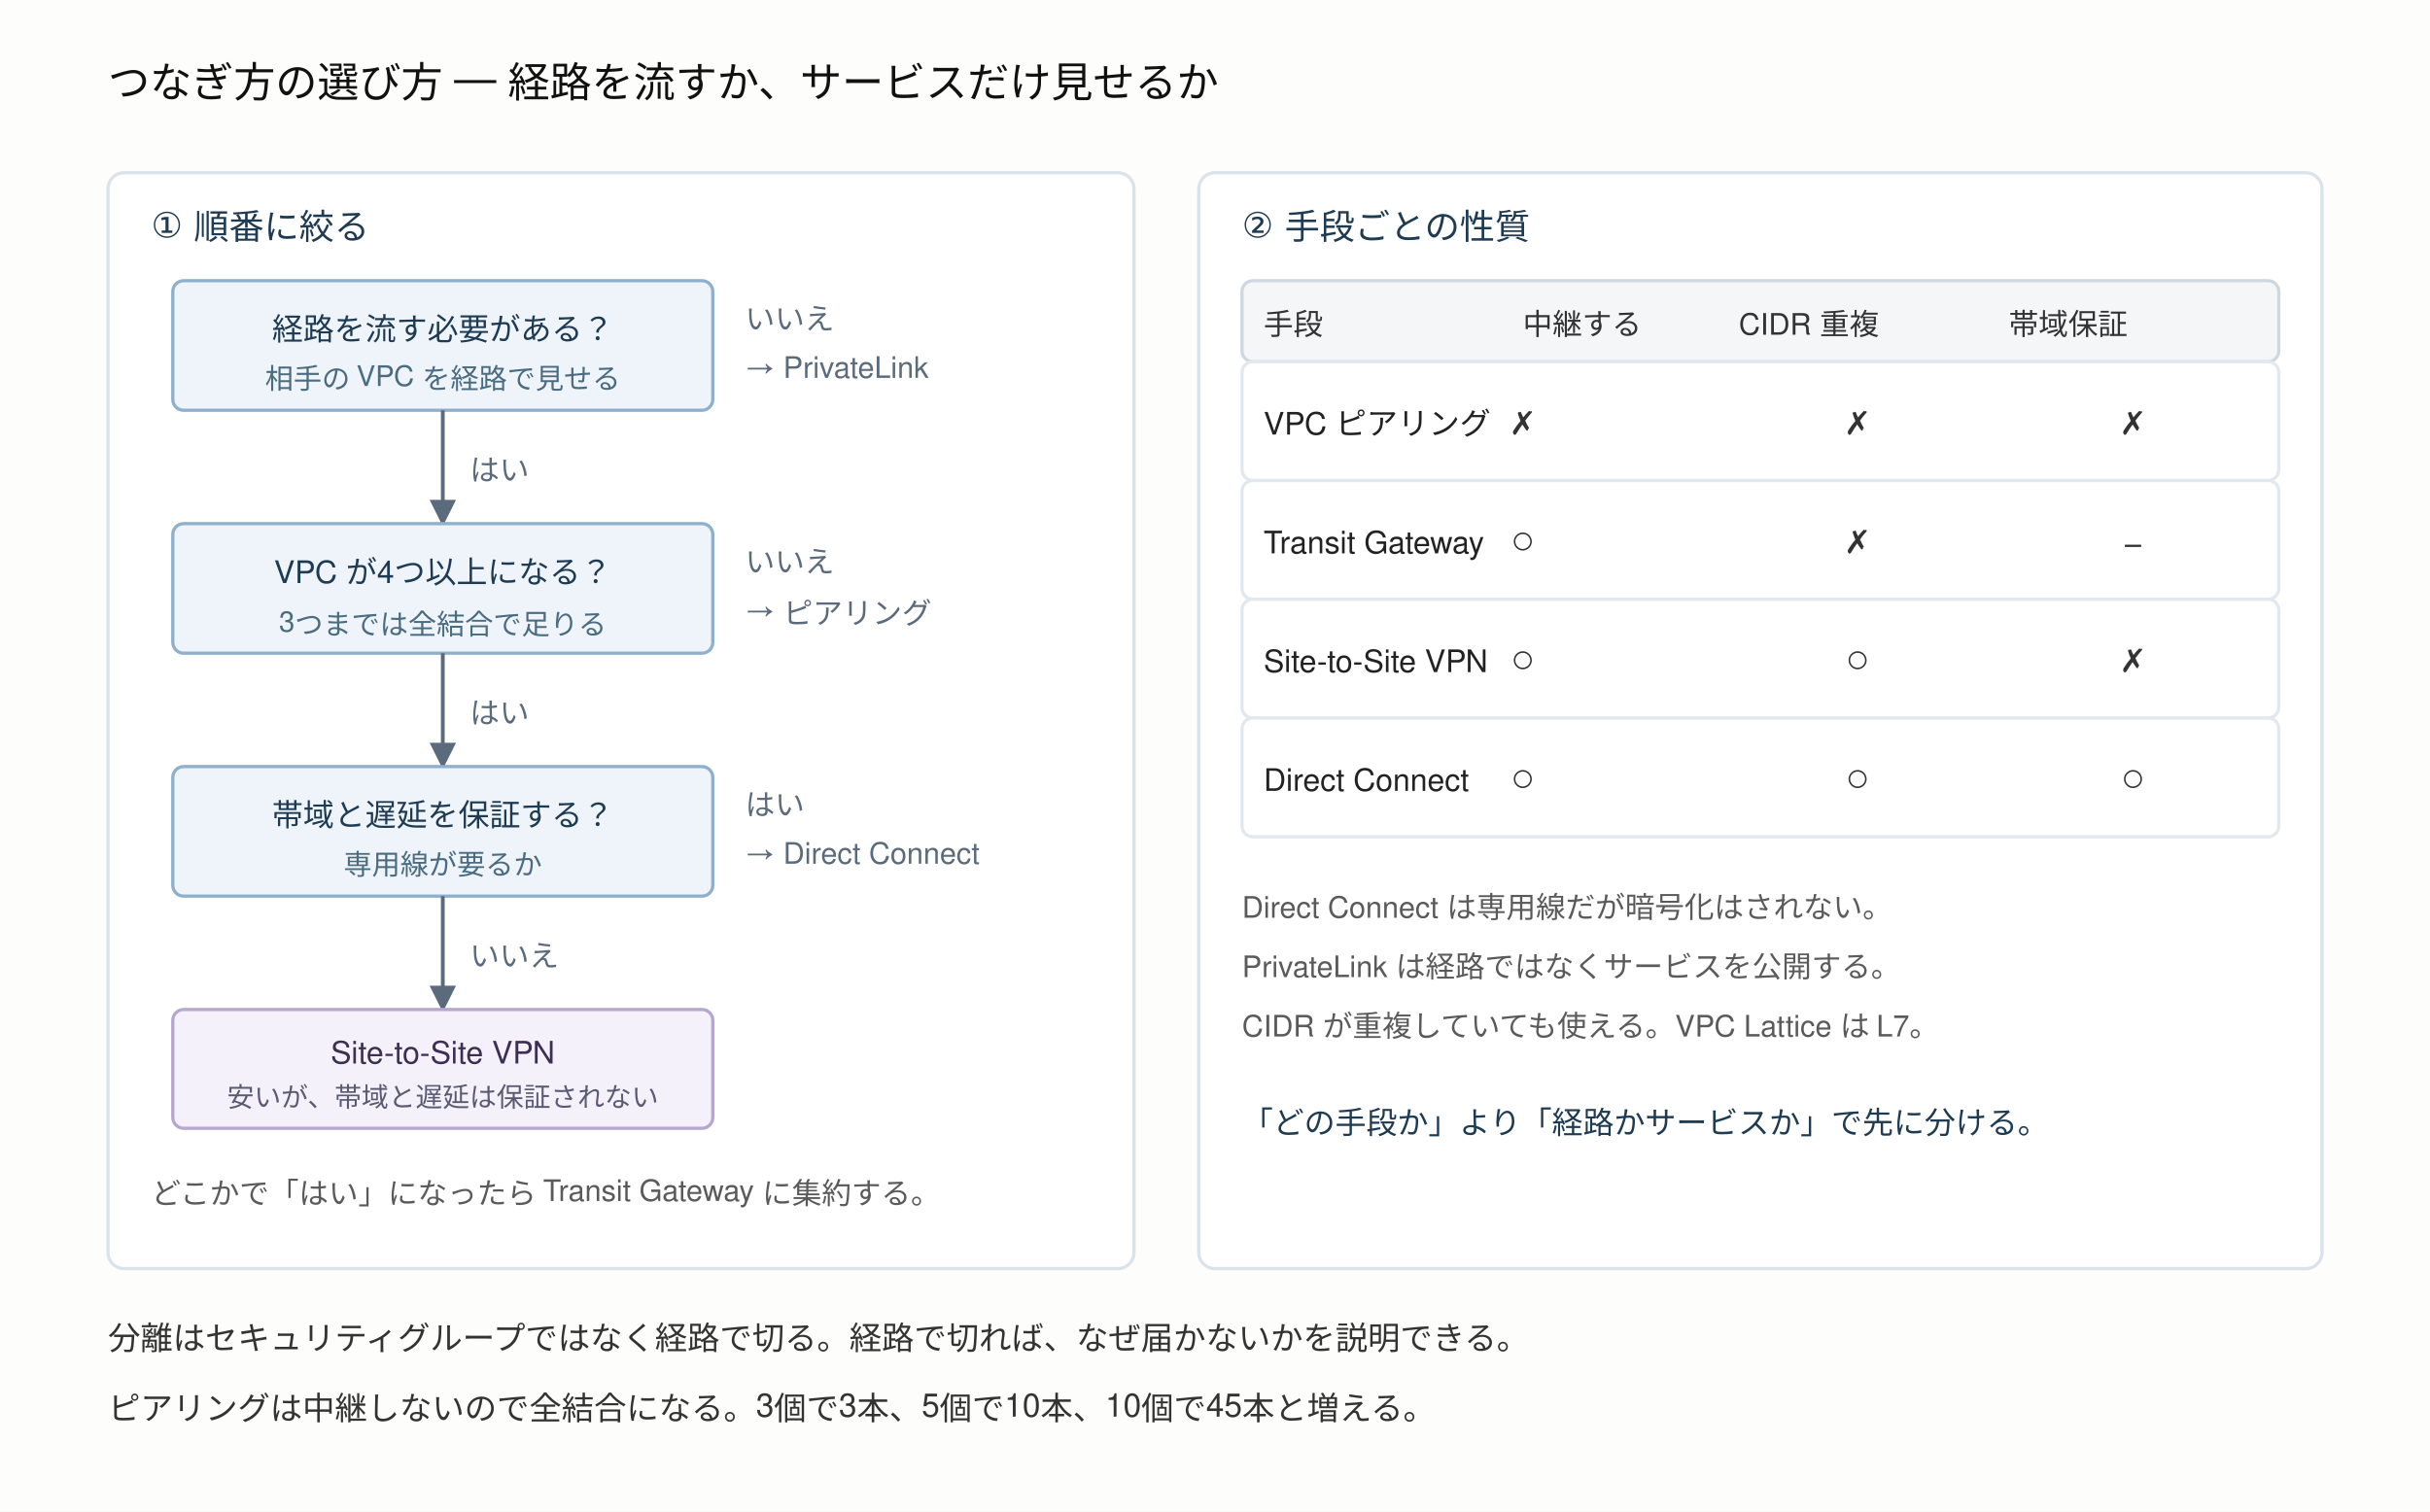
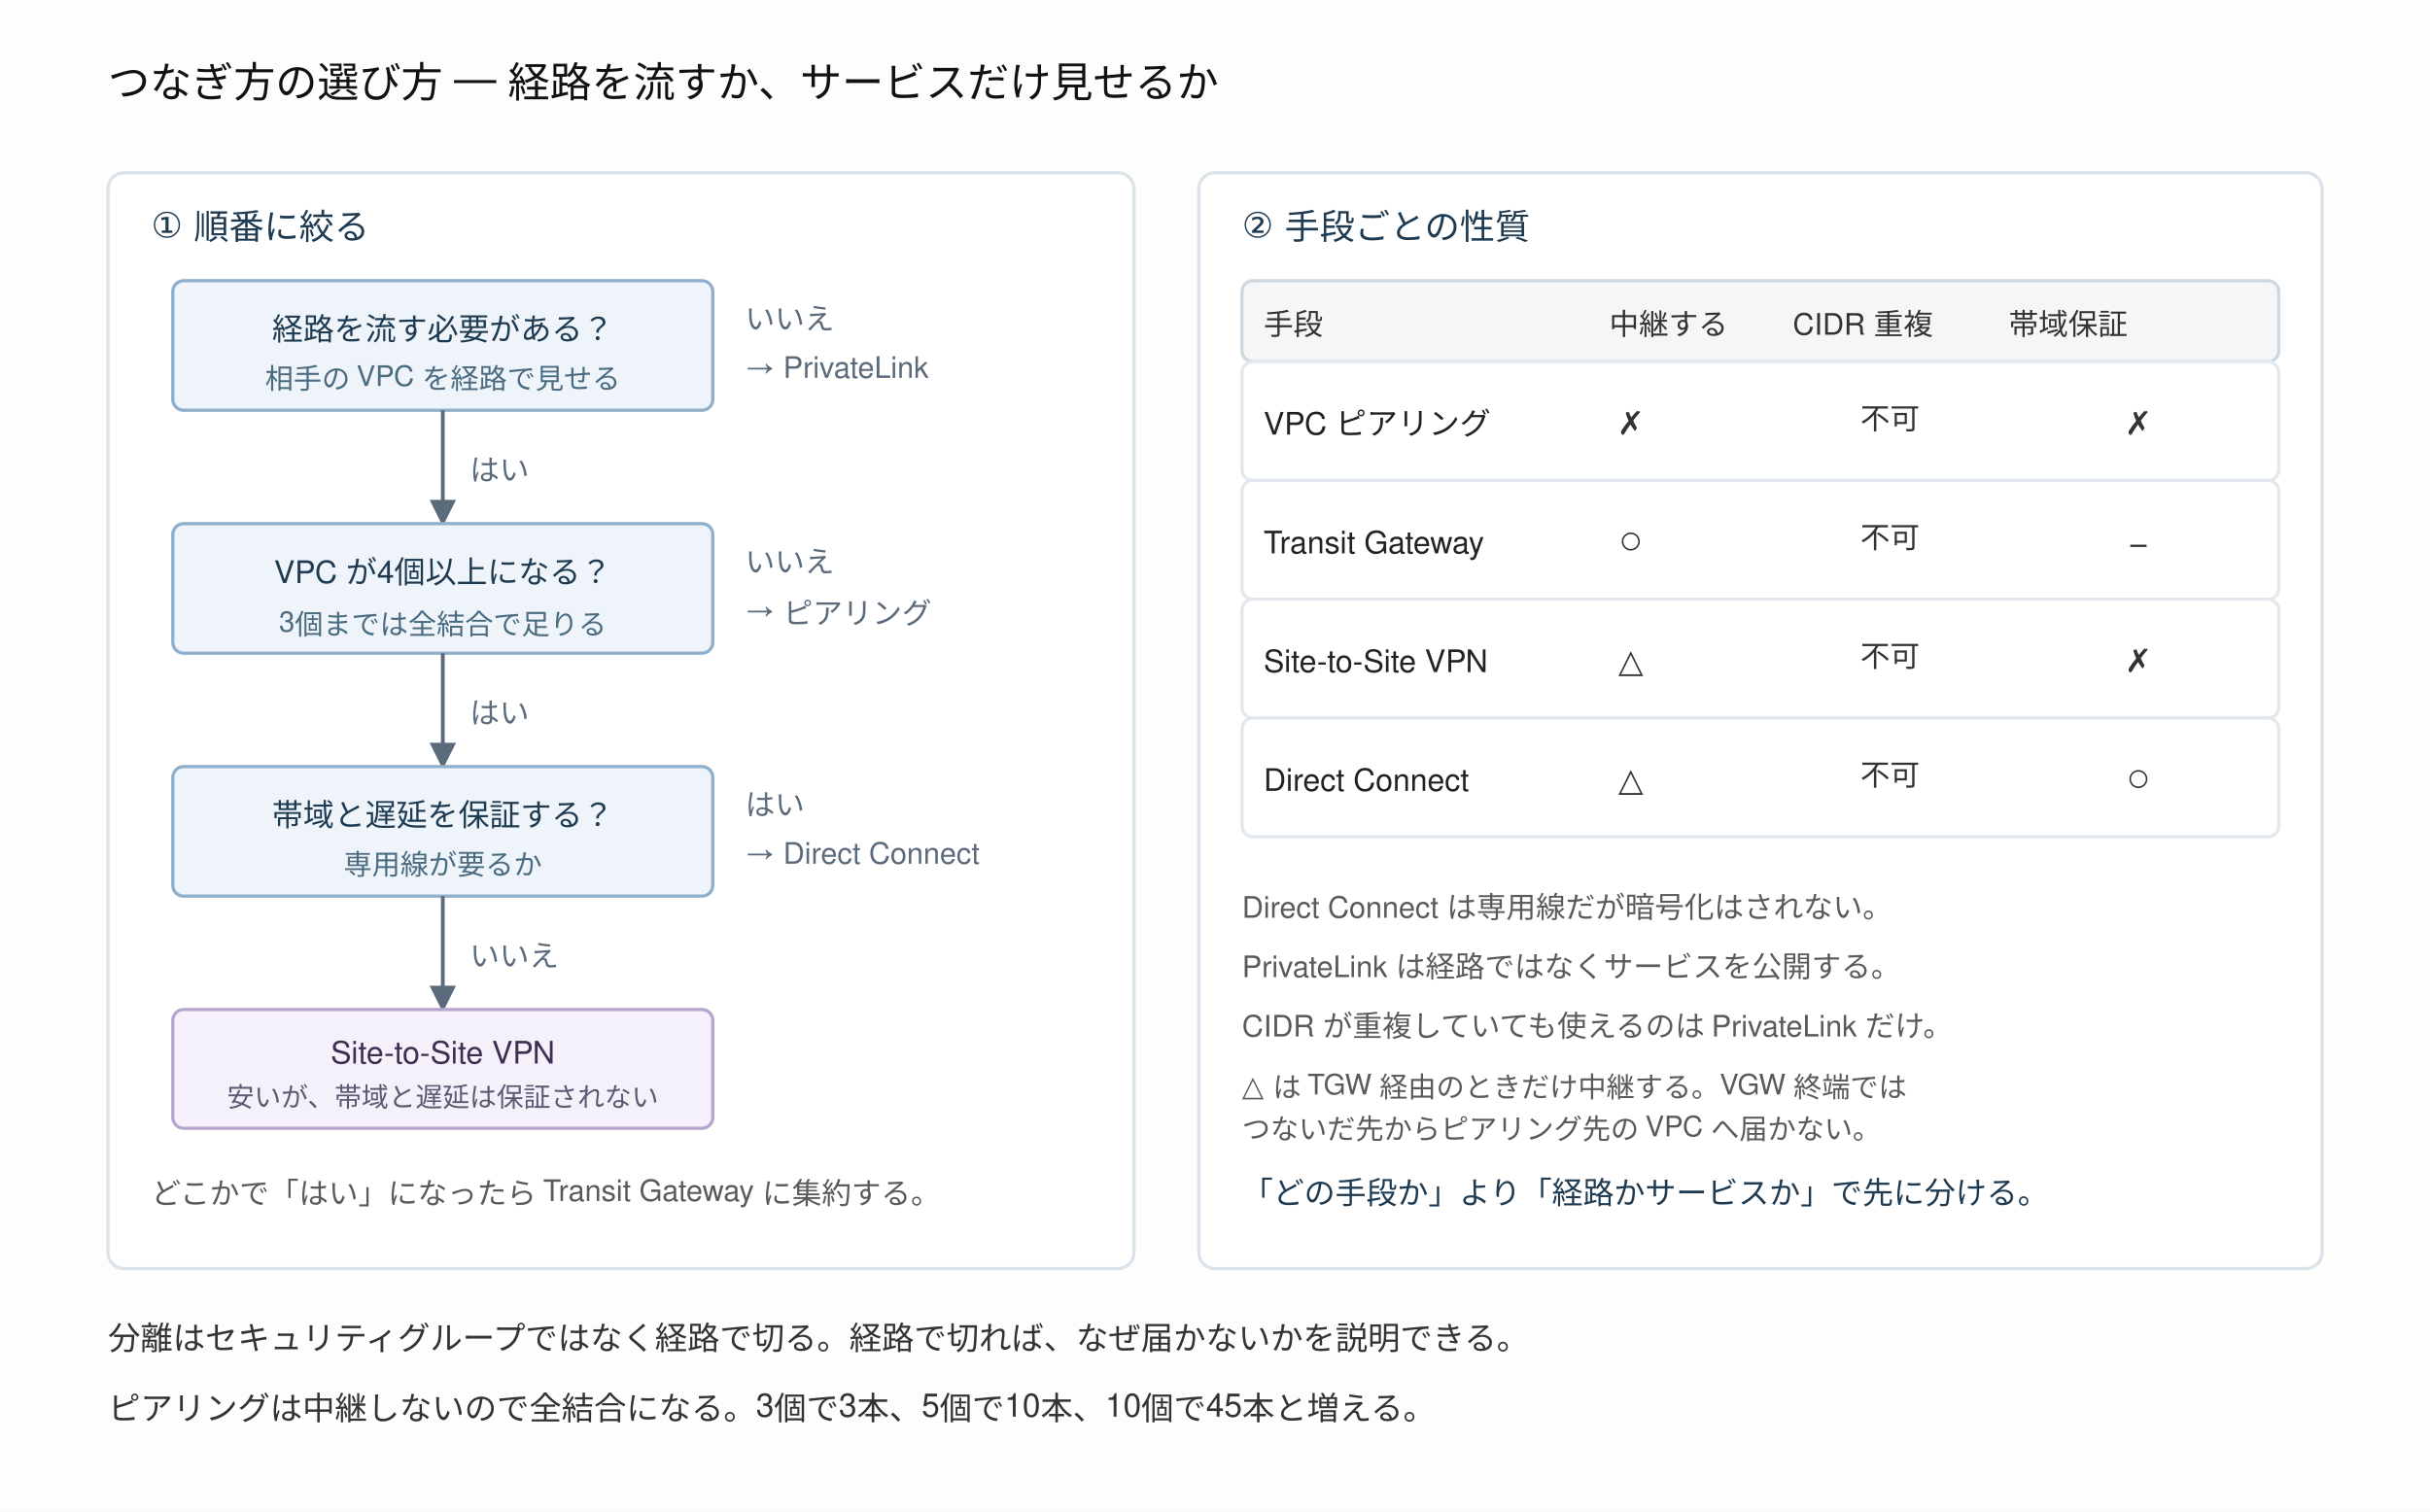
<svg xmlns="http://www.w3.org/2000/svg" width="900" height="560" viewBox="0 0 900 560" font-family="Noto Sans JP,Helvetica,sans-serif">
  <defs>
    <marker id="ah" viewBox="0 0 10 10" refX="9" refY="5" markerWidth="7" markerHeight="7" orient="auto-start-reverse">
      <path d="M 0 0 L 10 5 L 0 10 z" fill="#5b6b7b" />
    </marker>
  </defs>
  <rect width="900" height="560" fill="#fdfdfb" />
  <text x="40" y="36" font-size="15.5" fill="#111" text-anchor="start">つなぎ方の選び方 — 経路を流すか、サービスだけ見せるか</text>
  <rect x="40" y="64" width="380" height="406" rx="6" fill="#ffffff" stroke="#dbe3ea" stroke-width="1.2" />
  <text x="56" y="88" font-size="13" fill="#1f3b52" text-anchor="start">① 順番に絞る</text>
  <rect x="64" y="104" width="200" height="48" rx="4" fill="#eef4fa" stroke="#8fb0cc" stroke-width="1.2" />
  <text x="164" y="126" font-size="11.5" fill="#1f3b52" text-anchor="middle">経路を流す必要がある？</text>
  <text x="164" y="144" font-size="10.5" fill="#4a6b80" text-anchor="middle">相手の VPC を経路で見せる</text>
  <text x="276" y="122" font-size="11" fill="#5b6b7b" text-anchor="start">いいえ</text>
  <text x="276" y="140" font-size="11" fill="#5b6b7b" text-anchor="start">→ PrivateLink</text>
  <line x1="164" y1="152" x2="164" y2="194" stroke="#5b6b7b" stroke-width="1.4" marker-end="url(#ah)" />
  <text x="174" y="178" font-size="11" fill="#5b6b7b" text-anchor="start">はい</text>
  <rect x="64" y="194" width="200" height="48" rx="4" fill="#eef4fa" stroke="#8fb0cc" stroke-width="1.2" />
-   <text x="164" y="216" font-size="11.5" fill="#1f3b52" text-anchor="middle">VPC が4つ以上になる？</text>
-   <text x="164" y="234" font-size="10.5" fill="#4a6b80" text-anchor="middle">3つまでは全結合で足りる</text>
+   <text x="164" y="216" font-size="11.5" fill="#1f3b52" text-anchor="middle">VPC が4個以上になる？</text>
+   <text x="164" y="234" font-size="10.5" fill="#4a6b80" text-anchor="middle">3個までは全結合で足りる</text>
  <text x="276" y="212" font-size="11" fill="#5b6b7b" text-anchor="start">いいえ</text>
  <text x="276" y="230" font-size="11" fill="#5b6b7b" text-anchor="start">→ ピアリング</text>
  <line x1="164" y1="242" x2="164" y2="284" stroke="#5b6b7b" stroke-width="1.4" marker-end="url(#ah)" />
  <text x="174" y="268" font-size="11" fill="#5b6b7b" text-anchor="start">はい</text>
  <rect x="64" y="284" width="200" height="48" rx="4" fill="#eef4fa" stroke="#8fb0cc" stroke-width="1.2" />
  <text x="164" y="306" font-size="11.5" fill="#1f3b52" text-anchor="middle">帯域と遅延を保証する？</text>
  <text x="164" y="324" font-size="10.5" fill="#4a6b80" text-anchor="middle">専用線が要るか</text>
  <text x="276" y="302" font-size="11" fill="#5b6b7b" text-anchor="start">はい</text>
  <text x="276" y="320" font-size="11" fill="#5b6b7b" text-anchor="start">→ Direct Connect</text>
  <line x1="164" y1="332" x2="164" y2="374" stroke="#5b6b7b" stroke-width="1.4" marker-end="url(#ah)" />
  <text x="174" y="358" font-size="11" fill="#5b6b7b" text-anchor="start">いいえ</text>
  <rect x="64" y="374" width="200" height="44" rx="4" fill="#f4f1fa" stroke="#b6a7cf" stroke-width="1.2" />
  <text x="164" y="394" font-size="11.5" fill="#3c2f52" text-anchor="middle">Site-to-Site VPN</text>
  <text x="164" y="410" font-size="10" fill="#5a5a72" text-anchor="middle">安いが、帯域と遅延は保証されない</text>
  <text x="56" y="446" font-size="11" fill="#5a5a5a" text-anchor="start">どこかで「はい」になったら Transit Gateway に集約する。</text>
  <rect x="444" y="64" width="416" height="406" rx="6" fill="#ffffff" stroke="#dbe3ea" stroke-width="1.2" />
  <text x="460" y="88" font-size="13" fill="#1f3b52" text-anchor="start">② 手段ごとの性質</text>
  <rect x="460" y="104" width="384" height="30" rx="4" fill="#f4f6f8" stroke="#cfd8df" stroke-width="1.2" />
  <text x="468" y="124" font-size="11" fill="#333" text-anchor="start">手段</text>
-   <text x="564" y="124" font-size="11" fill="#333" text-anchor="start">中継する</text>
-   <text x="644" y="124" font-size="11" fill="#333" text-anchor="start">CIDR 重複</text>
+   <text x="596" y="124" font-size="11" fill="#333" text-anchor="start">中継する</text>
+   <text x="664" y="124" font-size="11" fill="#333" text-anchor="start">CIDR 重複</text>
  <text x="744" y="124" font-size="11" fill="#333" text-anchor="start">帯域保証</text>
  <rect x="460" y="134" width="384" height="44" rx="4" fill="#ffffff" stroke="#e2e8ed" stroke-width="1.2" />
  <text x="468" y="161" font-size="11.5" fill="#222" text-anchor="start">VPC ピアリング</text>
-   <text x="564" y="161" font-size="12" fill="#333" text-anchor="middle">✗</text>
-   <text x="688" y="161" font-size="12" fill="#333" text-anchor="middle">✗</text>
-   <text x="790" y="161" font-size="12" fill="#333" text-anchor="middle">✗</text>
+   <text x="604" y="161" font-size="12" fill="#333" text-anchor="middle">✗</text>
+   <text x="700" y="159" font-size="11" fill="#333" text-anchor="middle">不可</text>
+   <text x="792" y="161" font-size="12" fill="#333" text-anchor="middle">✗</text>
  <rect x="460" y="178" width="384" height="44" rx="4" fill="#ffffff" stroke="#e2e8ed" stroke-width="1.2" />
  <text x="468" y="205" font-size="11.5" fill="#222" text-anchor="start">Transit Gateway</text>
-   <text x="564" y="205" font-size="12" fill="#333" text-anchor="middle">○</text>
-   <text x="688" y="205" font-size="12" fill="#333" text-anchor="middle">✗</text>
-   <text x="790" y="205" font-size="12" fill="#333" text-anchor="middle">−</text>
+   <text x="604" y="205" font-size="12" fill="#333" text-anchor="middle">○</text>
+   <text x="700" y="203" font-size="11" fill="#333" text-anchor="middle">不可</text>
+   <text x="792" y="205" font-size="12" fill="#333" text-anchor="middle">−</text>
  <rect x="460" y="222" width="384" height="44" rx="4" fill="#ffffff" stroke="#e2e8ed" stroke-width="1.2" />
  <text x="468" y="249" font-size="11.5" fill="#222" text-anchor="start">Site-to-Site VPN</text>
-   <text x="564" y="249" font-size="12" fill="#333" text-anchor="middle">○</text>
-   <text x="688" y="249" font-size="12" fill="#333" text-anchor="middle">○</text>
-   <text x="790" y="249" font-size="12" fill="#333" text-anchor="middle">✗</text>
+   <text x="604" y="249" font-size="12" fill="#333" text-anchor="middle">△</text>
+   <text x="700" y="247" font-size="11" fill="#333" text-anchor="middle">不可</text>
+   <text x="792" y="249" font-size="12" fill="#333" text-anchor="middle">✗</text>
  <rect x="460" y="266" width="384" height="44" rx="4" fill="#ffffff" stroke="#e2e8ed" stroke-width="1.2" />
  <text x="468" y="293" font-size="11.5" fill="#222" text-anchor="start">Direct Connect</text>
-   <text x="564" y="293" font-size="12" fill="#333" text-anchor="middle">○</text>
-   <text x="688" y="293" font-size="12" fill="#333" text-anchor="middle">○</text>
-   <text x="790" y="293" font-size="12" fill="#333" text-anchor="middle">○</text>
+   <text x="604" y="293" font-size="12" fill="#333" text-anchor="middle">△</text>
+   <text x="700" y="291" font-size="11" fill="#333" text-anchor="middle">不可</text>
+   <text x="792" y="293" font-size="12" fill="#333" text-anchor="middle">○</text>
  <text x="460" y="340" font-size="11" fill="#5a5a5a" text-anchor="start">Direct Connect は専用線だが暗号化はされない。</text>
  <text x="460" y="362" font-size="11" fill="#5a5a5a" text-anchor="start">PrivateLink は経路ではなくサービスを公開する。</text>
-   <text x="460" y="384" font-size="11" fill="#5a5a5a" text-anchor="start">CIDR が重複していても使える。VPC Lattice は L7。</text>
-   <text x="460" y="420" font-size="11.5" fill="#1f3b52" text-anchor="start">「どの手段か」より「経路かサービスか」で先に分ける。</text>
+   <text x="460" y="384" font-size="11" fill="#5a5a5a" text-anchor="start">CIDR が重複していても使えるのは PrivateLink だけ。</text>
+   <text x="460" y="406" font-size="10.5" fill="#5a5a5a" text-anchor="start">△ は TGW 経由のときだけ中継する。VGW 終端では</text>
+   <text x="460" y="422" font-size="10.5" fill="#5a5a5a" text-anchor="start">つないだ先からピアリング先の VPC へ届かない。</text>
+   <text x="460" y="446" font-size="11.5" fill="#1f3b52" text-anchor="start">「どの手段か」より「経路かサービスか」で先に分ける。</text>
  <text x="40" y="500" font-size="12" fill="#333" text-anchor="start">分離はセキュリティグループではなく経路で切る。経路で切れば、なぜ届かないかを説明できる。</text>
  <text x="40" y="526" font-size="12" fill="#333" text-anchor="start">ピアリングは中継しないので全結合になる。3個で3本、5個で10本、10個で45本と増える。</text>
</svg>
